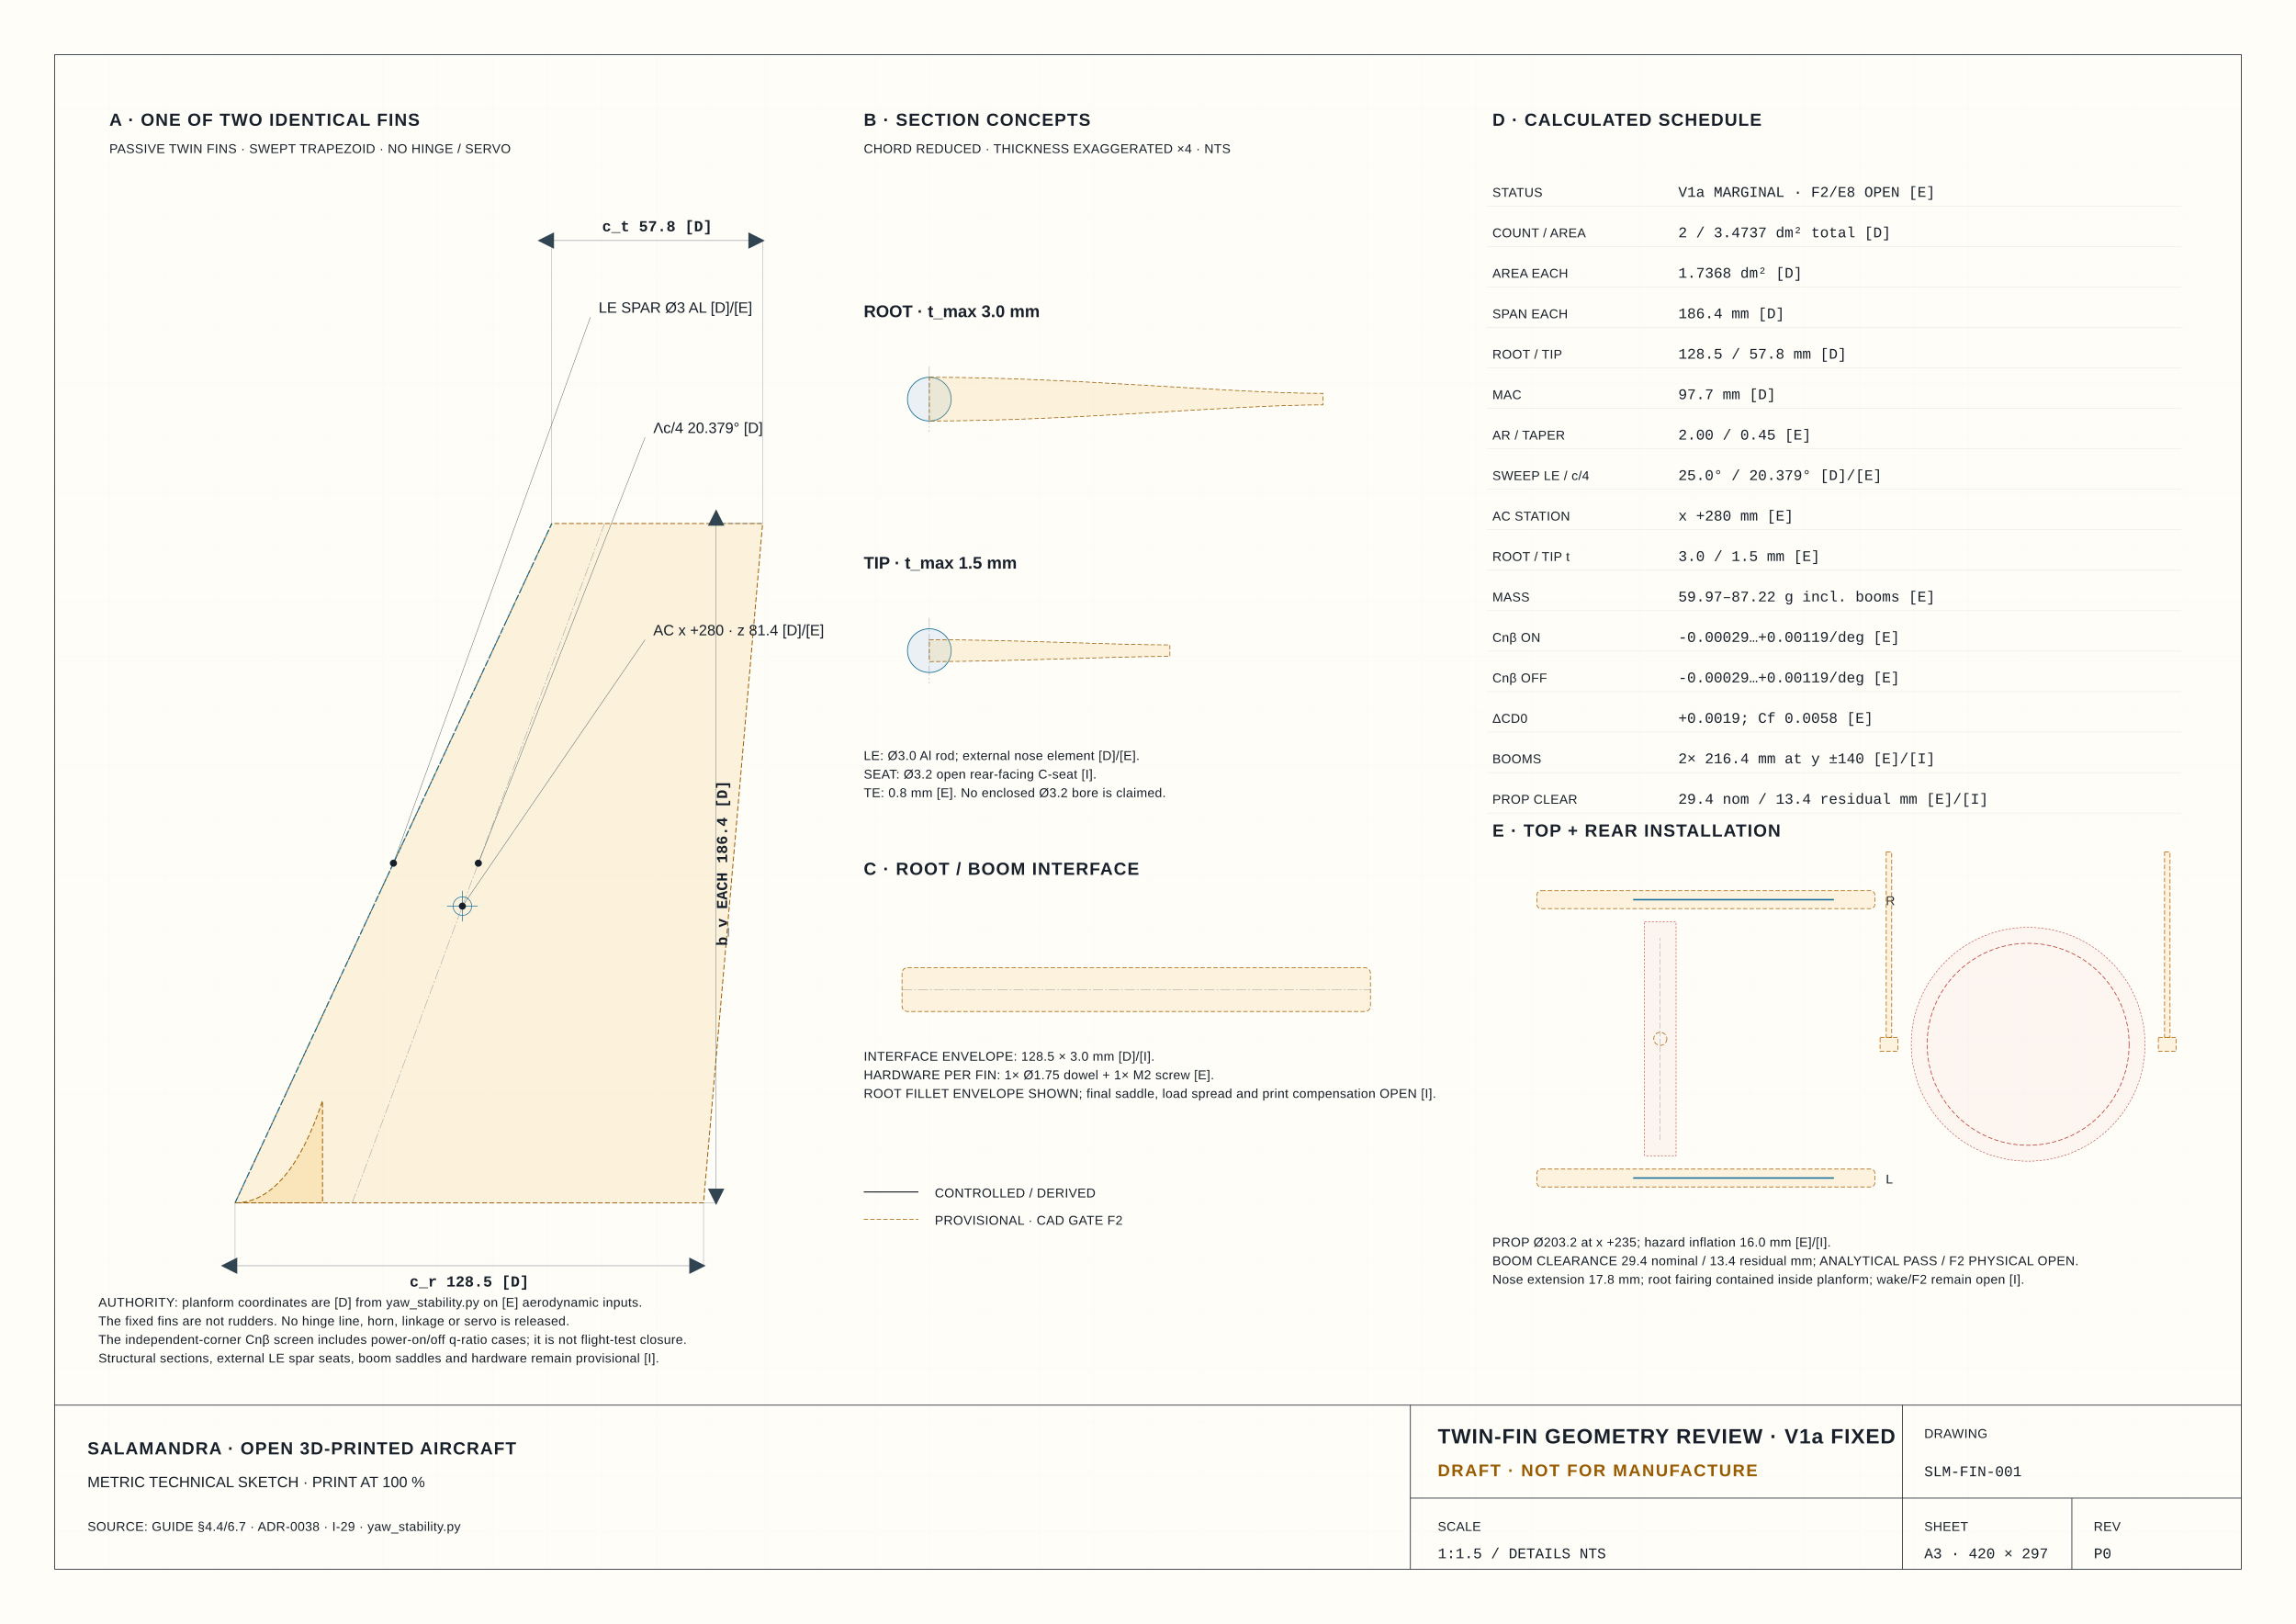
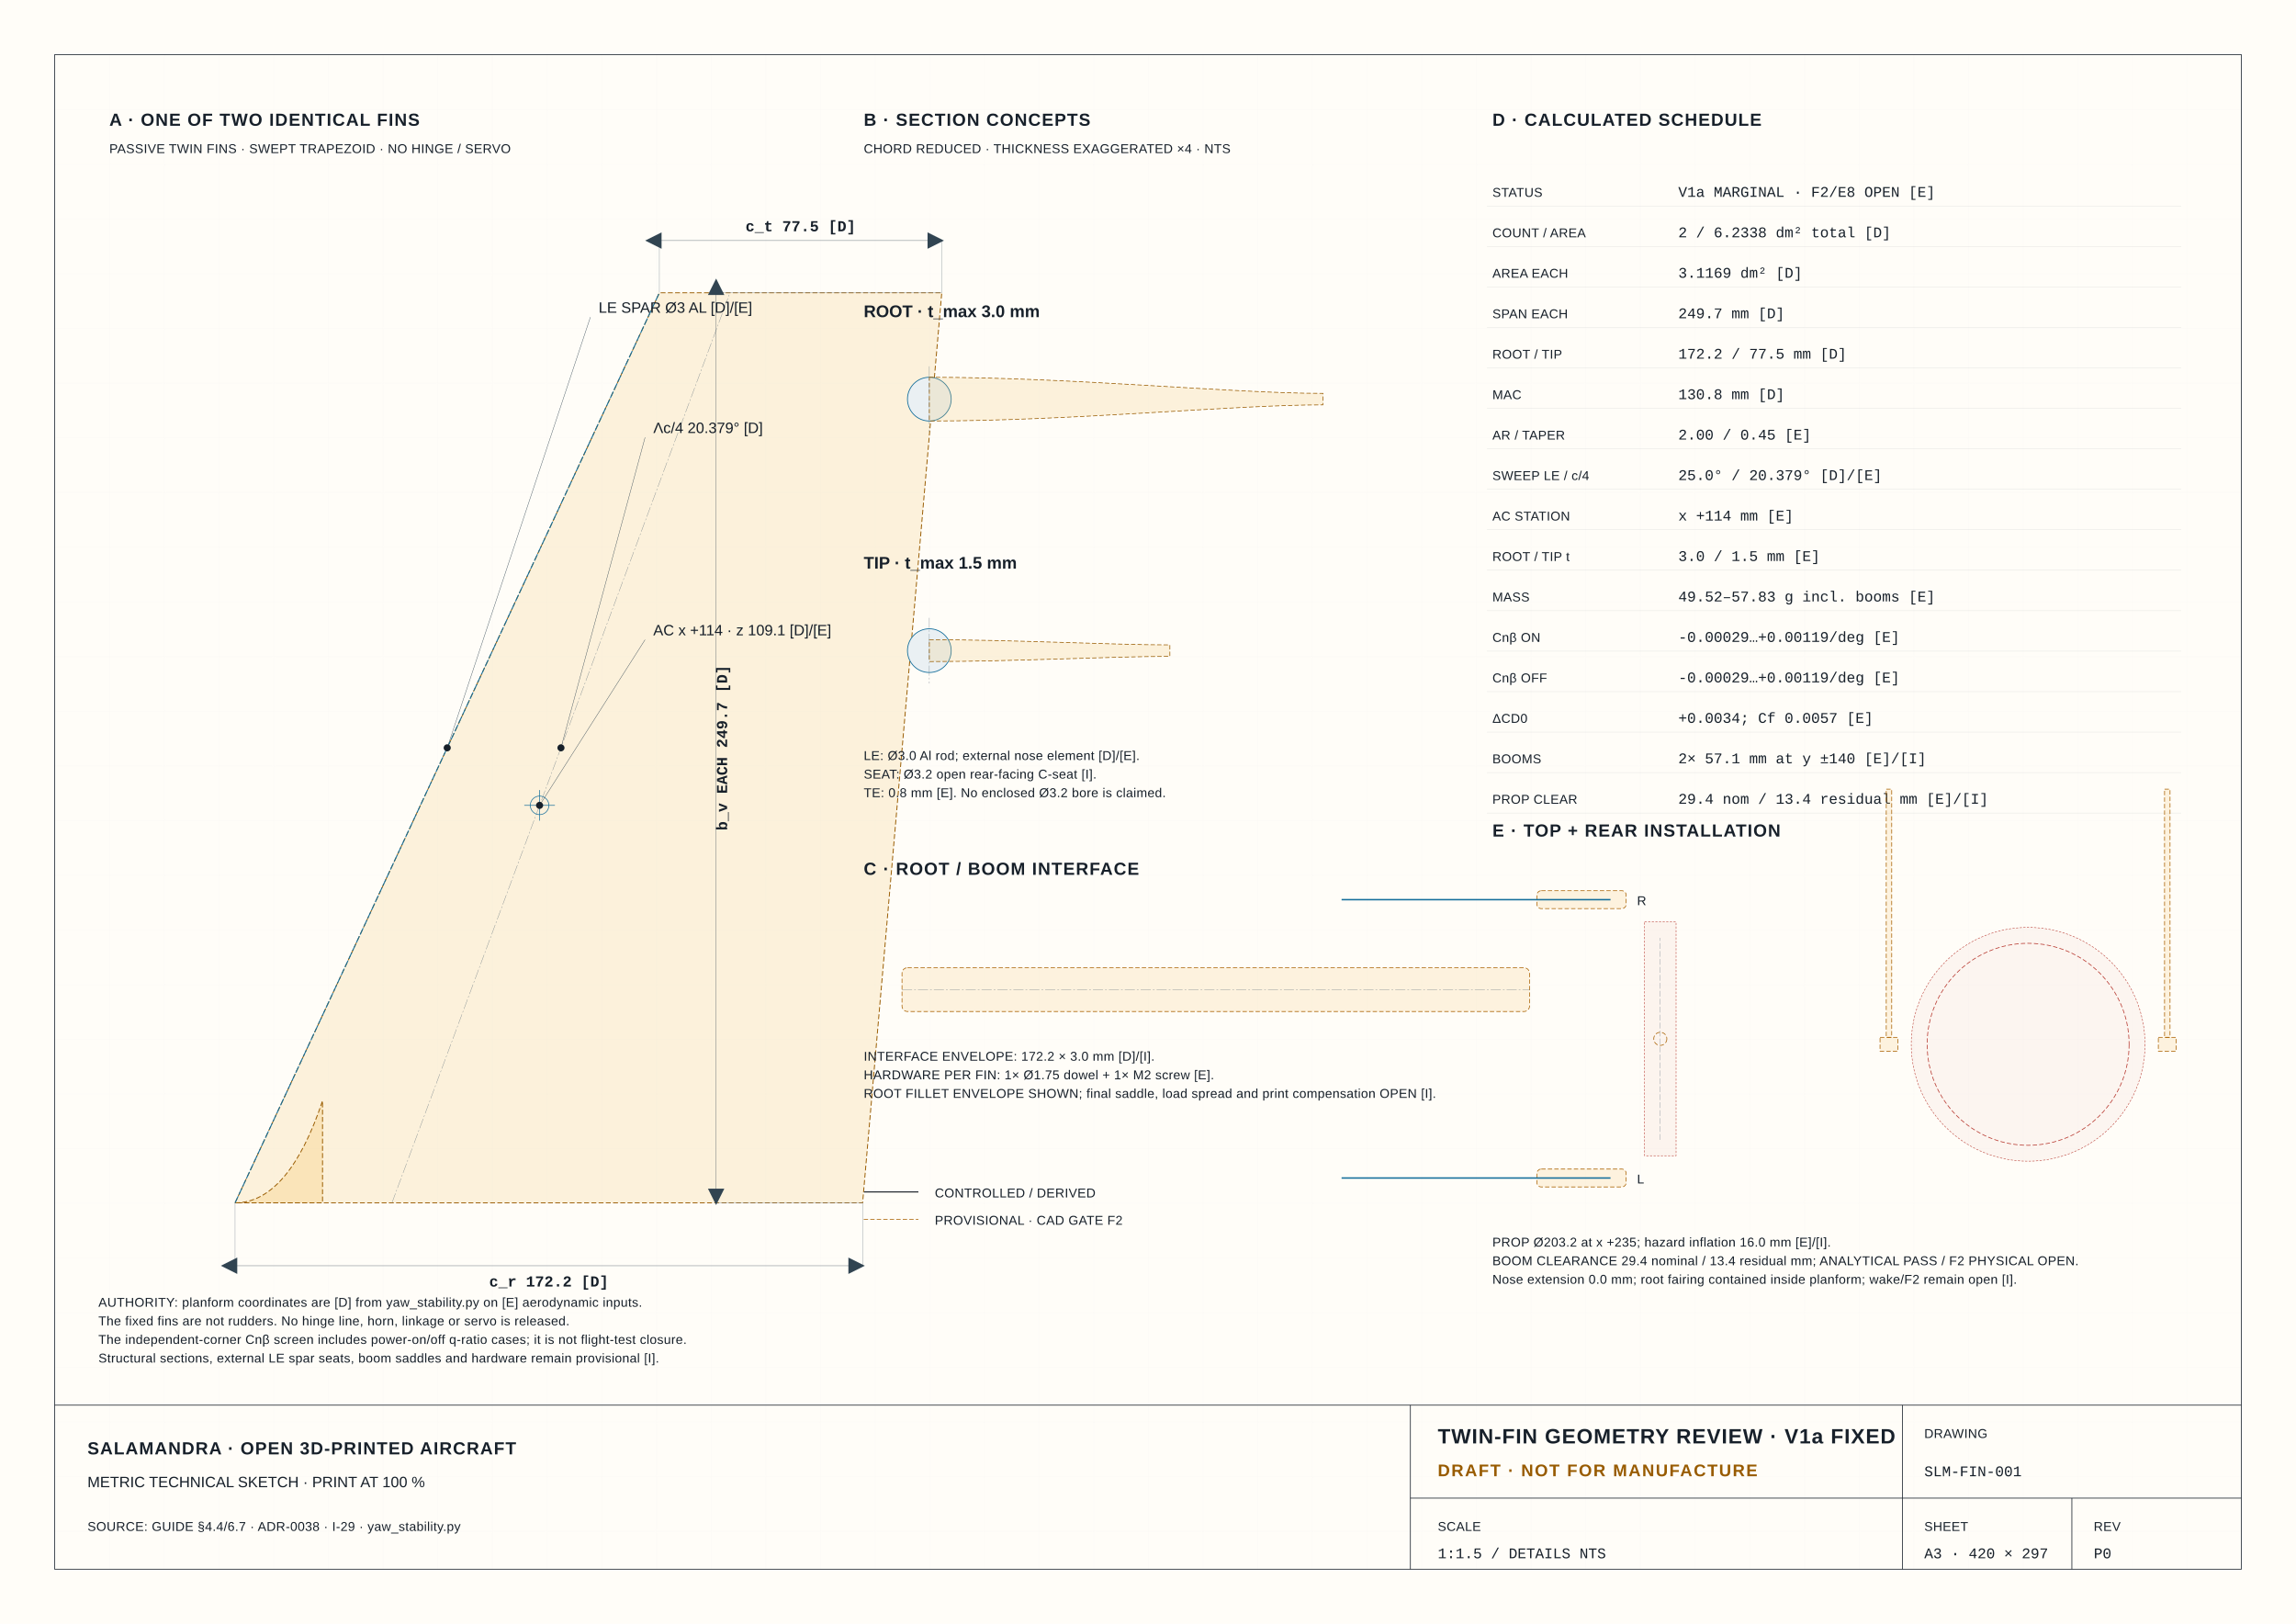
<svg xmlns="http://www.w3.org/2000/svg" width="420mm" height="297mm" viewBox="0 0 420 297" role="img" aria-labelledby="svg-title svg-desc">
  <defs>
    <pattern id="grid" width="10" height="10" patternUnits="userSpaceOnUse">
      <path d="M10 0H0V10" fill="none" stroke="#2e4757" stroke-opacity=".07" stroke-width=".16" />
    </pattern>
    <marker id="arrow-end" markerWidth="3" markerHeight="3" refX="2.6" refY="1.5" orient="auto" markerUnits="userSpaceOnUse">
      <path d="M0 0L3 1.5L0 3Z" fill="#314451" />
    </marker>
    <marker id="arrow-start" markerWidth="3" markerHeight="3" refX=".4" refY="1.5" orient="auto-start-reverse" markerUnits="userSpaceOnUse">
      <path d="M0 0L3 1.5L0 3Z" fill="#314451" />
    </marker>
    <style>
          :root { color-scheme: light; }
          * { vector-effect: non-scaling-stroke; }
          .sheet { fill: #fffdf8; }
          .grid { fill: url(#grid); }
          .frame, .title-line { fill: none; stroke: #17202a; stroke-width: .5; }
          .outline { fill: none; stroke: #111820; stroke-width: .7; stroke-linejoin: round; }
          .medium { fill: none; stroke: #263746; stroke-width: .42; }
          .thin { fill: none; stroke: #455563; stroke-width: .25; }
          .hidden { fill: none; stroke: #667784; stroke-width: .25; stroke-dasharray: 2.4 1.4; }
          .centre { fill: none; stroke: #5a6c79; stroke-width: .2; stroke-dasharray: 7 1.4 1.2 1.4; }
          .station { fill: none; stroke: #6c7c87; stroke-width: .22; stroke-dasharray: 4 1.5; }
          .controlled-fill { fill: #eaf0f3; stroke: none; }
          .core-fill { fill: #d9e2e7; stroke: none; }
          .segment-fill-a { fill: #eef3f5; stroke: none; }
          .segment-fill-b { fill: #f7f9fa; stroke: none; }
          .elevon-fill { fill: #dcecf4; stroke: #24698f; stroke-width: .35; }
          .derived { fill: none; stroke: #146e9b; stroke-width: .45; }
          .derived-fill { fill: #146e9b; stroke: none; }
          .provisional-line { fill: none; stroke: #a86000; stroke-width: .48; stroke-dasharray: 3 1.5; }
          .provisional-fill { fill: #f4c46a; fill-opacity: .18; stroke: #a86000; stroke-width: .48; stroke-dasharray: 3 1.5; }
          .provisional-dot { fill: #b76e00; stroke: none; }
          .datum-dot { fill: #17202a; stroke: none; }
          .dimension, .extension, .leader { fill: none; stroke: #314451; stroke-width: .22; }
          .extension { stroke: #71808a; }
          .leader { stroke-width: .25; }
          text { font-family: Arial, Helvetica, sans-serif; fill: #17202a; }
          .sheet-title { font-size: 5.2px; font-weight: 700; letter-spacing: .35px; }
          .block-title { font-size: 3.8px; font-weight: 700; letter-spacing: .16px; }
          .sheet-subtitle { font-size: 3.2px; font-weight: 600; letter-spacing: .18px; }
          .label { font-size: 3.1px; font-weight: 600; }
          .note { font-size: 2.75px; }
          .micro { font-size: 2.35px; letter-spacing: .05px; }
          .dimension-text { font: 600 2.8px 'Courier New', Consolas, monospace; }
          .mono { font: 2.7px 'Courier New', Consolas, monospace; }
          .provisional-text { font-size: 2.65px; font-weight: 600; fill: #985b00; }
          .status { font-size: 3.1px; font-weight: 700; fill: #985b00; letter-spacing: .25px; }
          .watermark { font-size: 8px; font-weight: 700; fill: #b76e00; fill-opacity: .08; letter-spacing: .8px; }
        </style>
  </defs>
  <rect width="420" height="297" class="sheet" />
  <rect x="10" y="10" width="400" height="277" class="grid" />
  <rect x="10" y="10" width="400" height="277" class="frame" />
  <line x1="10" y1="257" x2="410" y2="257" class="title-line" />
  <line x1="258" y1="257" x2="258" y2="287" class="title-line" />
  <line x1="348" y1="257" x2="348" y2="287" class="title-line" />
  <line x1="258" y1="274" x2="410" y2="274" class="title-line" />
  <line x1="379" y1="274" x2="379" y2="287" class="title-line" />
  <text x="16" y="266" class="sheet-subtitle" text-anchor="start">SALAMANDRA · OPEN 3D-PRINTED AIRCRAFT</text>
  <text x="16" y="272" class="note" text-anchor="start">METRIC TECHNICAL SKETCH · PRINT AT 100 %</text>
  <text x="16" y="280" class="micro" text-anchor="start">SOURCE: GUIDE §4.4/6.7 · ADR-0038 · I-29 · yaw_stability.py</text>
  <text x="263" y="264" class="block-title" text-anchor="start" style="font-size:3.8px">TWIN-FIN GEOMETRY REVIEW · V1a FIXED</text>
  <text x="263" y="270" class="status" text-anchor="start">DRAFT · NOT FOR MANUFACTURE</text>
  <text x="352" y="263" class="micro" text-anchor="start">DRAWING</text>
  <text x="352" y="270" class="mono" text-anchor="start">SLM-FIN-001</text>
  <text x="263" y="280" class="micro" text-anchor="start">SCALE</text>
  <text x="263" y="285" class="mono" text-anchor="start">1:1.5 / DETAILS NTS</text>
  <text x="352" y="280" class="micro" text-anchor="start">SHEET</text>
  <text x="352" y="285" class="mono" text-anchor="start">A3 · 420 × 297</text>
  <text x="383" y="280" class="micro" text-anchor="start">REV</text>
  <text x="383" y="285" class="mono" text-anchor="start">P0</text>
  <line x1="158" y1="218" x2="168" y2="218" class="outline" />
  <text x="171" y="219" class="micro" text-anchor="start">CONTROLLED / DERIVED</text>
  <line x1="158" y1="223" x2="168" y2="223" class="provisional-line" />
  <text x="171" y="224" class="micro" text-anchor="start">PROVISIONAL · CAD GATE F2</text>
  <text x="20" y="23" class="sheet-subtitle" text-anchor="start">A · ONE OF TWO IDENTICAL FINS</text>
  <text x="20" y="28" class="micro" text-anchor="start">PASSIVE TWIN FINS · SWEPT TRAPEZOID · NO HINGE / SERVO</text>
-   <polygon points="43,220 100.94,95.748 139.501,95.748 128.691,220" class="provisional-fill" id="fin-v1a-planform" style="fill:#f4c46a;fill-opacity:.20;stroke:#985b00;stroke-width:.62;stroke-dasharray:3.4 1.6;stroke-linejoin:round" />
+   <polygon points="43,220 120.617,53.549 172.274,53.549 157.794,220" class="provisional-fill" id="fin-v1a-planform" style="fill:#f4c46a;fill-opacity:.20;stroke:#985b00;stroke-width:.62;stroke-dasharray:3.4 1.6;stroke-linejoin:round" />
  <path d="M 43 220 C 49.667 220 55 213.333 59 201.333 L 59 220 Z" class="provisional-fill" id="fin-root-fillet-envelope" style="fill:#f4c46a;fill-opacity:.30;stroke:#985b00;stroke-width:.62;stroke-dasharray:3.4 1.6;stroke-linejoin:round" />
-   <line x1="64.423" y1="220" x2="110.58" y2="95.748" class="centre" id="fin-quarter-chord-line" />
-   <line x1="43" y1="220" x2="100.94" y2="95.748" class="derived" id="fin-leading-edge-spar" style="stroke:#146e9b;stroke-width:.70;stroke-dasharray:5 1.2" />
-   <circle cx="84.583" cy="165.729" r="1.7" class="derived" id="fin-aerodynamic-centre" />
-   <line x1="81.783" y1="165.729" x2="87.383" y2="165.729" class="derived" />
-   <line x1="84.583" y1="162.929" x2="84.583" y2="168.529" class="derived" />
-   <line x1="139.501" y1="95.748" x2="131" y2="95.748" class="extension" />
-   <line x1="128.691" y1="220" x2="131" y2="220" class="extension" />
-   <line x1="131" y1="95.748" x2="131" y2="220" class="dimension" marker-start="url(#arrow-start)" marker-end="url(#arrow-end)" />
-   <text x="133" y="157.874" class="dimension-text" text-anchor="middle" transform="rotate(-90 133 157.874)">b_v EACH 186.4 [D]</text>
+   <line x1="71.698" y1="220" x2="133.532" y2="53.549" class="centre" id="fin-quarter-chord-line" />
+   <line x1="43" y1="220" x2="120.617" y2="53.549" class="derived" id="fin-leading-edge-spar" style="stroke:#146e9b;stroke-width:.70;stroke-dasharray:5 1.2" />
+   <circle cx="98.706" cy="147.297" r="1.7" class="derived" id="fin-aerodynamic-centre" />
+   <line x1="95.906" y1="147.297" x2="101.506" y2="147.297" class="derived" />
+   <line x1="98.706" y1="144.497" x2="98.706" y2="150.097" class="derived" />
+   <line x1="172.274" y1="53.549" x2="131" y2="53.549" class="extension" />
+   <line x1="157.794" y1="220" x2="131" y2="220" class="extension" />
+   <line x1="131" y1="53.549" x2="131" y2="220" class="dimension" marker-start="url(#arrow-start)" marker-end="url(#arrow-end)" />
+   <text x="133" y="136.775" class="dimension-text" text-anchor="middle" transform="rotate(-90 133 136.775)">b_v EACH 249.7 [D]</text>
  <line x1="43" y1="220" x2="43" y2="231.5" class="extension" />
-   <line x1="128.691" y1="220" x2="128.691" y2="231.5" class="extension" />
-   <line x1="43" y1="231.5" x2="128.691" y2="231.5" class="dimension" marker-start="url(#arrow-start)" marker-end="url(#arrow-end)" />
-   <text x="85.846" y="235.3" class="dimension-text" text-anchor="middle">c_r 128.5 [D]</text>
-   <line x1="100.94" y1="95.748" x2="100.94" y2="44" class="extension" />
-   <line x1="139.501" y1="95.748" x2="139.501" y2="44" class="extension" />
-   <line x1="100.94" y1="44" x2="139.501" y2="44" class="dimension" marker-start="url(#arrow-start)" marker-end="url(#arrow-end)" />
-   <text x="120.22" y="42.3" class="dimension-text" text-anchor="middle">c_t 57.8 [D]</text>
-   <line x1="84.583" y1="165.729" x2="118" y2="117" class="leader" />
-   <circle cx="84.583" cy="165.729" r="0.65" class="datum-dot" />
-   <text x="119.5" y="116.2" class="note" text-anchor="start">AC x +280 · z 81.4 [D]/[E]</text>
-   <line x1="87.501" y1="157.874" x2="118" y2="80" class="leader" />
-   <circle cx="87.501" cy="157.874" r="0.65" class="datum-dot" />
+   <line x1="157.794" y1="220" x2="157.794" y2="231.5" class="extension" />
+   <line x1="43" y1="231.5" x2="157.794" y2="231.5" class="dimension" marker-start="url(#arrow-start)" marker-end="url(#arrow-end)" />
+   <text x="100.397" y="235.3" class="dimension-text" text-anchor="middle">c_r 172.2 [D]</text>
+   <line x1="120.617" y1="53.549" x2="120.617" y2="44" class="extension" />
+   <line x1="172.274" y1="53.549" x2="172.274" y2="44" class="extension" />
+   <line x1="120.617" y1="44" x2="172.274" y2="44" class="dimension" marker-start="url(#arrow-start)" marker-end="url(#arrow-end)" />
+   <text x="146.446" y="42.3" class="dimension-text" text-anchor="middle">c_t 77.5 [D]</text>
+   <line x1="98.706" y1="147.297" x2="118" y2="117" class="leader" />
+   <circle cx="98.706" cy="147.297" r="0.65" class="datum-dot" />
+   <text x="119.5" y="116.2" class="note" text-anchor="start">AC x +114 · z 109.1 [D]/[E]</text>
+   <line x1="102.615" y1="136.775" x2="118" y2="80" class="leader" />
+   <circle cx="102.615" cy="136.775" r="0.65" class="datum-dot" />
  <text x="119.5" y="79.2" class="note" text-anchor="start">Λc/4 20.379° [D]</text>
-   <line x1="71.97" y1="157.874" x2="108" y2="58" class="leader" />
-   <circle cx="71.97" cy="157.874" r="0.65" class="datum-dot" />
+   <line x1="81.809" y1="136.775" x2="108" y2="58" class="leader" />
+   <circle cx="81.809" cy="136.775" r="0.65" class="datum-dot" />
  <text x="109.5" y="57.2" class="note" text-anchor="start">LE SPAR Ø3 AL [D]/[E]</text>
  <text x="158" y="23" class="sheet-subtitle" text-anchor="start">B · SECTION CONCEPTS</text>
  <text x="158" y="28" class="micro" text-anchor="start">CHORD REDUCED · THICKNESS EXAGGERATED ×4 · NTS</text>
  <circle cx="170" cy="73" r="4" class="derived" style="fill:#eaf0f3;stroke:#146e9b;stroke-width:.55" />
  <path d="M 170 69 C 196.4 69 225.28 71.95 242 71.95 L 242 74.05 C 225.28 74.05 196.4 77 170 77 Z" class="provisional-fill" style="fill:#f4c46a;fill-opacity:.20;stroke:#985b00;stroke-width:.48;stroke-dasharray:3 1.5" />
  <line x1="170" y1="67" x2="170" y2="79" class="centre" />
  <text x="158" y="58" class="label" text-anchor="start">ROOT · t_max 3.0 mm</text>
  <circle cx="170" cy="119" r="4" class="derived" style="fill:#eaf0f3;stroke:#146e9b;stroke-width:.55" />
  <path d="M 170 117 C 185.2 117 203.44 117.95 214 117.95 L 214 120.05 C 203.44 120.05 185.2 121 170 121 Z" class="provisional-fill" style="fill:#f4c46a;fill-opacity:.20;stroke:#985b00;stroke-width:.48;stroke-dasharray:3 1.5" />
  <line x1="170" y1="113" x2="170" y2="125" class="centre" />
  <text x="158" y="104" class="label" text-anchor="start">TIP · t_max 1.5 mm</text>
  <text x="158" y="139" class="micro" text-anchor="start">
    <tspan x="158" dy="0">LE: Ø3.0 Al rod; external nose element [D]/[E].</tspan>
    <tspan x="158" dy="3.4">SEAT: Ø3.2 open rear-facing C-seat [I].</tspan>
    <tspan x="158" dy="3.4">TE: 0.8 mm [E]. No enclosed Ø3.2 bore is claimed.</tspan>
  </text>
  <text x="158" y="160" class="sheet-subtitle" text-anchor="start">C · ROOT / BOOM INTERFACE</text>
-   <rect x="165" y="177" width="85.691" height="8" rx="1" class="provisional-fill" id="fin-root-interface-envelope" />
-   <line x1="165" y1="181" x2="250.691" y2="181" class="centre" />
+   <rect x="165" y="177" width="114.794" height="8" rx="1" class="provisional-fill" id="fin-root-interface-envelope" />
+   <line x1="165" y1="181" x2="279.794" y2="181" class="centre" />
  <text x="158" y="194" class="micro" text-anchor="start">
-     <tspan x="158" dy="0">INTERFACE ENVELOPE: 128.5 × 3.0 mm [D]/[I].</tspan>
+     <tspan x="158" dy="0">INTERFACE ENVELOPE: 172.2 × 3.0 mm [D]/[I].</tspan>
    <tspan x="158" dy="3.4">HARDWARE PER FIN: 1× Ø1.75 dowel + 1× M2 screw [E].</tspan>
    <tspan x="158" dy="3.4">ROOT FILLET ENVELOPE SHOWN; final saddle, load spread and print compensation OPEN [I].</tspan>
  </text>
  <text x="273" y="23" class="sheet-subtitle" text-anchor="start">D · CALCULATED SCHEDULE</text>
  <text x="273" y="36" class="micro" text-anchor="start" id="fin-schedule-name-0">STATUS</text>
  <text x="307" y="36" class="mono" text-anchor="start" id="fin-schedule-value-0">V1a MARGINAL · F2/E8 OPEN [E]</text>
  <line x1="272" y1="37.7" x2="399" y2="37.7" class="thin" style="stroke-opacity:.18" />
  <text x="273" y="43.4" class="micro" text-anchor="start" id="fin-schedule-name-1">COUNT / AREA</text>
-   <text x="307" y="43.4" class="mono" text-anchor="start" id="fin-schedule-value-1">2 / 3.4737 dm² total [D]</text>
+   <text x="307" y="43.4" class="mono" text-anchor="start" id="fin-schedule-value-1">2 / 6.2338 dm² total [D]</text>
  <line x1="272" y1="45.1" x2="399" y2="45.1" class="thin" style="stroke-opacity:.18" />
  <text x="273" y="50.8" class="micro" text-anchor="start" id="fin-schedule-name-2">AREA EACH</text>
-   <text x="307" y="50.8" class="mono" text-anchor="start" id="fin-schedule-value-2">1.7368 dm² [D]</text>
+   <text x="307" y="50.8" class="mono" text-anchor="start" id="fin-schedule-value-2">3.1169 dm² [D]</text>
  <line x1="272" y1="52.5" x2="399" y2="52.5" class="thin" style="stroke-opacity:.18" />
  <text x="273" y="58.2" class="micro" text-anchor="start" id="fin-schedule-name-3">SPAN EACH</text>
-   <text x="307" y="58.2" class="mono" text-anchor="start" id="fin-schedule-value-3">186.4 mm [D]</text>
+   <text x="307" y="58.2" class="mono" text-anchor="start" id="fin-schedule-value-3">249.7 mm [D]</text>
  <line x1="272" y1="59.9" x2="399" y2="59.9" class="thin" style="stroke-opacity:.18" />
  <text x="273" y="65.6" class="micro" text-anchor="start" id="fin-schedule-name-4">ROOT / TIP</text>
-   <text x="307" y="65.6" class="mono" text-anchor="start" id="fin-schedule-value-4">128.5 / 57.8 mm [D]</text>
+   <text x="307" y="65.6" class="mono" text-anchor="start" id="fin-schedule-value-4">172.2 / 77.5 mm [D]</text>
  <line x1="272" y1="67.3" x2="399" y2="67.3" class="thin" style="stroke-opacity:.18" />
  <text x="273" y="73" class="micro" text-anchor="start" id="fin-schedule-name-5">MAC</text>
-   <text x="307" y="73" class="mono" text-anchor="start" id="fin-schedule-value-5">97.7 mm [D]</text>
+   <text x="307" y="73" class="mono" text-anchor="start" id="fin-schedule-value-5">130.8 mm [D]</text>
  <line x1="272" y1="74.7" x2="399" y2="74.7" class="thin" style="stroke-opacity:.18" />
  <text x="273" y="80.4" class="micro" text-anchor="start" id="fin-schedule-name-6">AR / TAPER</text>
  <text x="307" y="80.4" class="mono" text-anchor="start" id="fin-schedule-value-6">2.00 / 0.45 [E]</text>
  <line x1="272" y1="82.1" x2="399" y2="82.1" class="thin" style="stroke-opacity:.18" />
  <text x="273" y="87.8" class="micro" text-anchor="start" id="fin-schedule-name-7">SWEEP LE / c/4</text>
  <text x="307" y="87.8" class="mono" text-anchor="start" id="fin-schedule-value-7">25.0° / 20.379° [D]/[E]</text>
  <line x1="272" y1="89.5" x2="399" y2="89.5" class="thin" style="stroke-opacity:.18" />
  <text x="273" y="95.2" class="micro" text-anchor="start" id="fin-schedule-name-8">AC STATION</text>
-   <text x="307" y="95.2" class="mono" text-anchor="start" id="fin-schedule-value-8">x +280 mm [E]</text>
+   <text x="307" y="95.2" class="mono" text-anchor="start" id="fin-schedule-value-8">x +114 mm [E]</text>
  <line x1="272" y1="96.9" x2="399" y2="96.9" class="thin" style="stroke-opacity:.18" />
  <text x="273" y="102.6" class="micro" text-anchor="start" id="fin-schedule-name-9">ROOT / TIP t</text>
  <text x="307" y="102.6" class="mono" text-anchor="start" id="fin-schedule-value-9">3.0 / 1.5 mm [E]</text>
  <line x1="272" y1="104.3" x2="399" y2="104.3" class="thin" style="stroke-opacity:.18" />
  <text x="273" y="110" class="micro" text-anchor="start" id="fin-schedule-name-10">MASS</text>
-   <text x="307" y="110" class="mono" text-anchor="start" id="fin-schedule-value-10">59.97–87.22 g incl. booms [E]</text>
+   <text x="307" y="110" class="mono" text-anchor="start" id="fin-schedule-value-10">49.52–57.83 g incl. booms [E]</text>
  <line x1="272" y1="111.7" x2="399" y2="111.7" class="thin" style="stroke-opacity:.18" />
  <text x="273" y="117.4" class="micro" text-anchor="start" id="fin-schedule-name-11">Cnβ ON</text>
  <text x="307" y="117.4" class="mono" text-anchor="start" id="fin-schedule-value-11">-0.00029…+0.00119/deg [E]</text>
  <line x1="272" y1="119.1" x2="399" y2="119.1" class="thin" style="stroke-opacity:.18" />
  <text x="273" y="124.8" class="micro" text-anchor="start" id="fin-schedule-name-12">Cnβ OFF</text>
  <text x="307" y="124.8" class="mono" text-anchor="start" id="fin-schedule-value-12">-0.00029…+0.00119/deg [E]</text>
  <line x1="272" y1="126.5" x2="399" y2="126.5" class="thin" style="stroke-opacity:.18" />
  <text x="273" y="132.2" class="micro" text-anchor="start" id="fin-schedule-name-13">ΔCD0</text>
-   <text x="307" y="132.2" class="mono" text-anchor="start" id="fin-schedule-value-13">+0.0019; Cf 0.0058 [E]</text>
+   <text x="307" y="132.2" class="mono" text-anchor="start" id="fin-schedule-value-13">+0.0034; Cf 0.0057 [E]</text>
  <line x1="272" y1="133.9" x2="399" y2="133.9" class="thin" style="stroke-opacity:.18" />
  <text x="273" y="139.6" class="micro" text-anchor="start" id="fin-schedule-name-14">BOOMS</text>
-   <text x="307" y="139.6" class="mono" text-anchor="start" id="fin-schedule-value-14">2× 216.4 mm at y ±140 [E]/[I]</text>
+   <text x="307" y="139.6" class="mono" text-anchor="start" id="fin-schedule-value-14">2× 57.1 mm at y ±140 [E]/[I]</text>
  <line x1="272" y1="141.3" x2="399" y2="141.3" class="thin" style="stroke-opacity:.18" />
  <text x="273" y="147" class="micro" text-anchor="start" id="fin-schedule-name-15">PROP CLEAR</text>
  <text x="307" y="147" class="mono" text-anchor="start" id="fin-schedule-value-15">29.4 nom / 13.4 residual mm [E]/[I]</text>
  <line x1="272" y1="148.7" x2="399" y2="148.7" class="thin" style="stroke-opacity:.18" />
  <text x="273" y="153" class="sheet-subtitle" text-anchor="start">E · TOP + REAR INSTALLATION</text>
  <rect x="300.829" y="168.618" width="5.771" height="42.764" class="provisional-line" id="fin-install-prop-hazard-top" style="fill:#c43d32;fill-opacity:.05;stroke:#b83b32;stroke-width:.35;stroke-dasharray:1.5 1" />
  <line x1="303.714" y1="208.473" x2="303.714" y2="171.527" class="station" id="fin-install-prop-disk" />
  <circle cx="303.714" cy="190" r="1.2" class="provisional-line" />
-   <rect x="281.143" y="213.818" width="61.822" height="3.273" rx="0.8" class="provisional-fill" id="fin-install-boom-l" />
-   <line x1="298.75" y1="215.455" x2="335.475" y2="215.455" class="derived" id="fin-install-root-l" style="stroke:#146e9b;stroke-width:1.0" />
-   <text x="344.965" y="216.455" class="micro" text-anchor="start">L</text>
-   <rect x="281.143" y="162.909" width="61.822" height="3.273" rx="0.8" class="provisional-fill" id="fin-install-boom-r" />
-   <line x1="298.75" y1="164.545" x2="335.475" y2="164.545" class="derived" id="fin-install-root-r" style="stroke:#146e9b;stroke-width:1.0" />
-   <text x="344.965" y="165.545" class="micro" text-anchor="start">R</text>
+   <rect x="281.143" y="213.818" width="16.323" height="3.273" rx="0.8" class="provisional-fill" id="fin-install-boom-l" />
+   <line x1="245.412" y1="215.455" x2="294.609" y2="215.455" class="derived" id="fin-install-root-l" style="stroke:#146e9b;stroke-width:1.0" />
+   <text x="299.466" y="216.455" class="micro" text-anchor="start">L</text>
+   <rect x="281.143" y="162.909" width="16.323" height="3.273" rx="0.8" class="provisional-fill" id="fin-install-boom-r" />
+   <line x1="245.412" y1="164.545" x2="294.609" y2="164.545" class="derived" id="fin-install-root-r" style="stroke:#146e9b;stroke-width:1.0" />
+   <text x="299.466" y="165.545" class="micro" text-anchor="start">R</text>
  <circle cx="371" cy="191" r="21.382" class="provisional-line" id="fin-install-prop-hazard-rear" style="fill:#c43d32;fill-opacity:.04;stroke:#b83b32;stroke-width:.35;stroke-dasharray:1.5 1" />
  <circle cx="371" cy="191" r="18.473" class="provisional-line" id="fin-install-prop-disk-rear" style="fill:none;stroke:#b83b32;stroke-width:.5" />
  <rect x="343.909" y="189.727" width="3.273" height="2.545" class="provisional-fill" id="fin-install-boom-rear-left" />
-   <rect x="345.045" y="155.84" width="1" height="33.887" class="provisional-fill" id="fin-install-fin-rear-left" />
+   <rect x="345.045" y="144.332" width="1" height="45.396" class="provisional-fill" id="fin-install-fin-rear-left" />
  <rect x="394.818" y="189.727" width="3.273" height="2.545" class="provisional-fill" id="fin-install-boom-rear-right" />
-   <rect x="395.955" y="155.84" width="1" height="33.887" class="provisional-fill" id="fin-install-fin-rear-right" />
+   <rect x="395.955" y="144.332" width="1" height="45.396" class="provisional-fill" id="fin-install-fin-rear-right" />
  <text x="273" y="228" class="micro" text-anchor="start">
    <tspan x="273" dy="0">PROP Ø203.2 at x +235; hazard inflation 16.0 mm [E]/[I].</tspan>
    <tspan x="273" dy="3.4">BOOM CLEARANCE 29.4 nominal / 13.4 residual mm; ANALYTICAL PASS / F2 PHYSICAL OPEN.</tspan>
-     <tspan x="273" dy="3.4">Nose extension 17.8 mm; root fairing contained inside planform; wake/F2 remain open [I].</tspan>
+     <tspan x="273" dy="3.4">Nose extension 0.0 mm; root fairing contained inside planform; wake/F2 remain open [I].</tspan>
  </text>
  <text x="18" y="239" class="micro" text-anchor="start">
    <tspan x="18" dy="0">AUTHORITY: planform coordinates are [D] from yaw_stability.py on [E] aerodynamic inputs.</tspan>
    <tspan x="18" dy="3.4">The fixed fins are not rudders. No hinge line, horn, linkage or servo is released.</tspan>
    <tspan x="18" dy="3.4">The independent-corner Cnβ screen includes power-on/off q-ratio cases; it is not flight-test closure.</tspan>
    <tspan x="18" dy="3.4">Structural sections, external LE spar seats, boom saddles and hardware remain provisional [I].</tspan>
  </text>
</svg>
